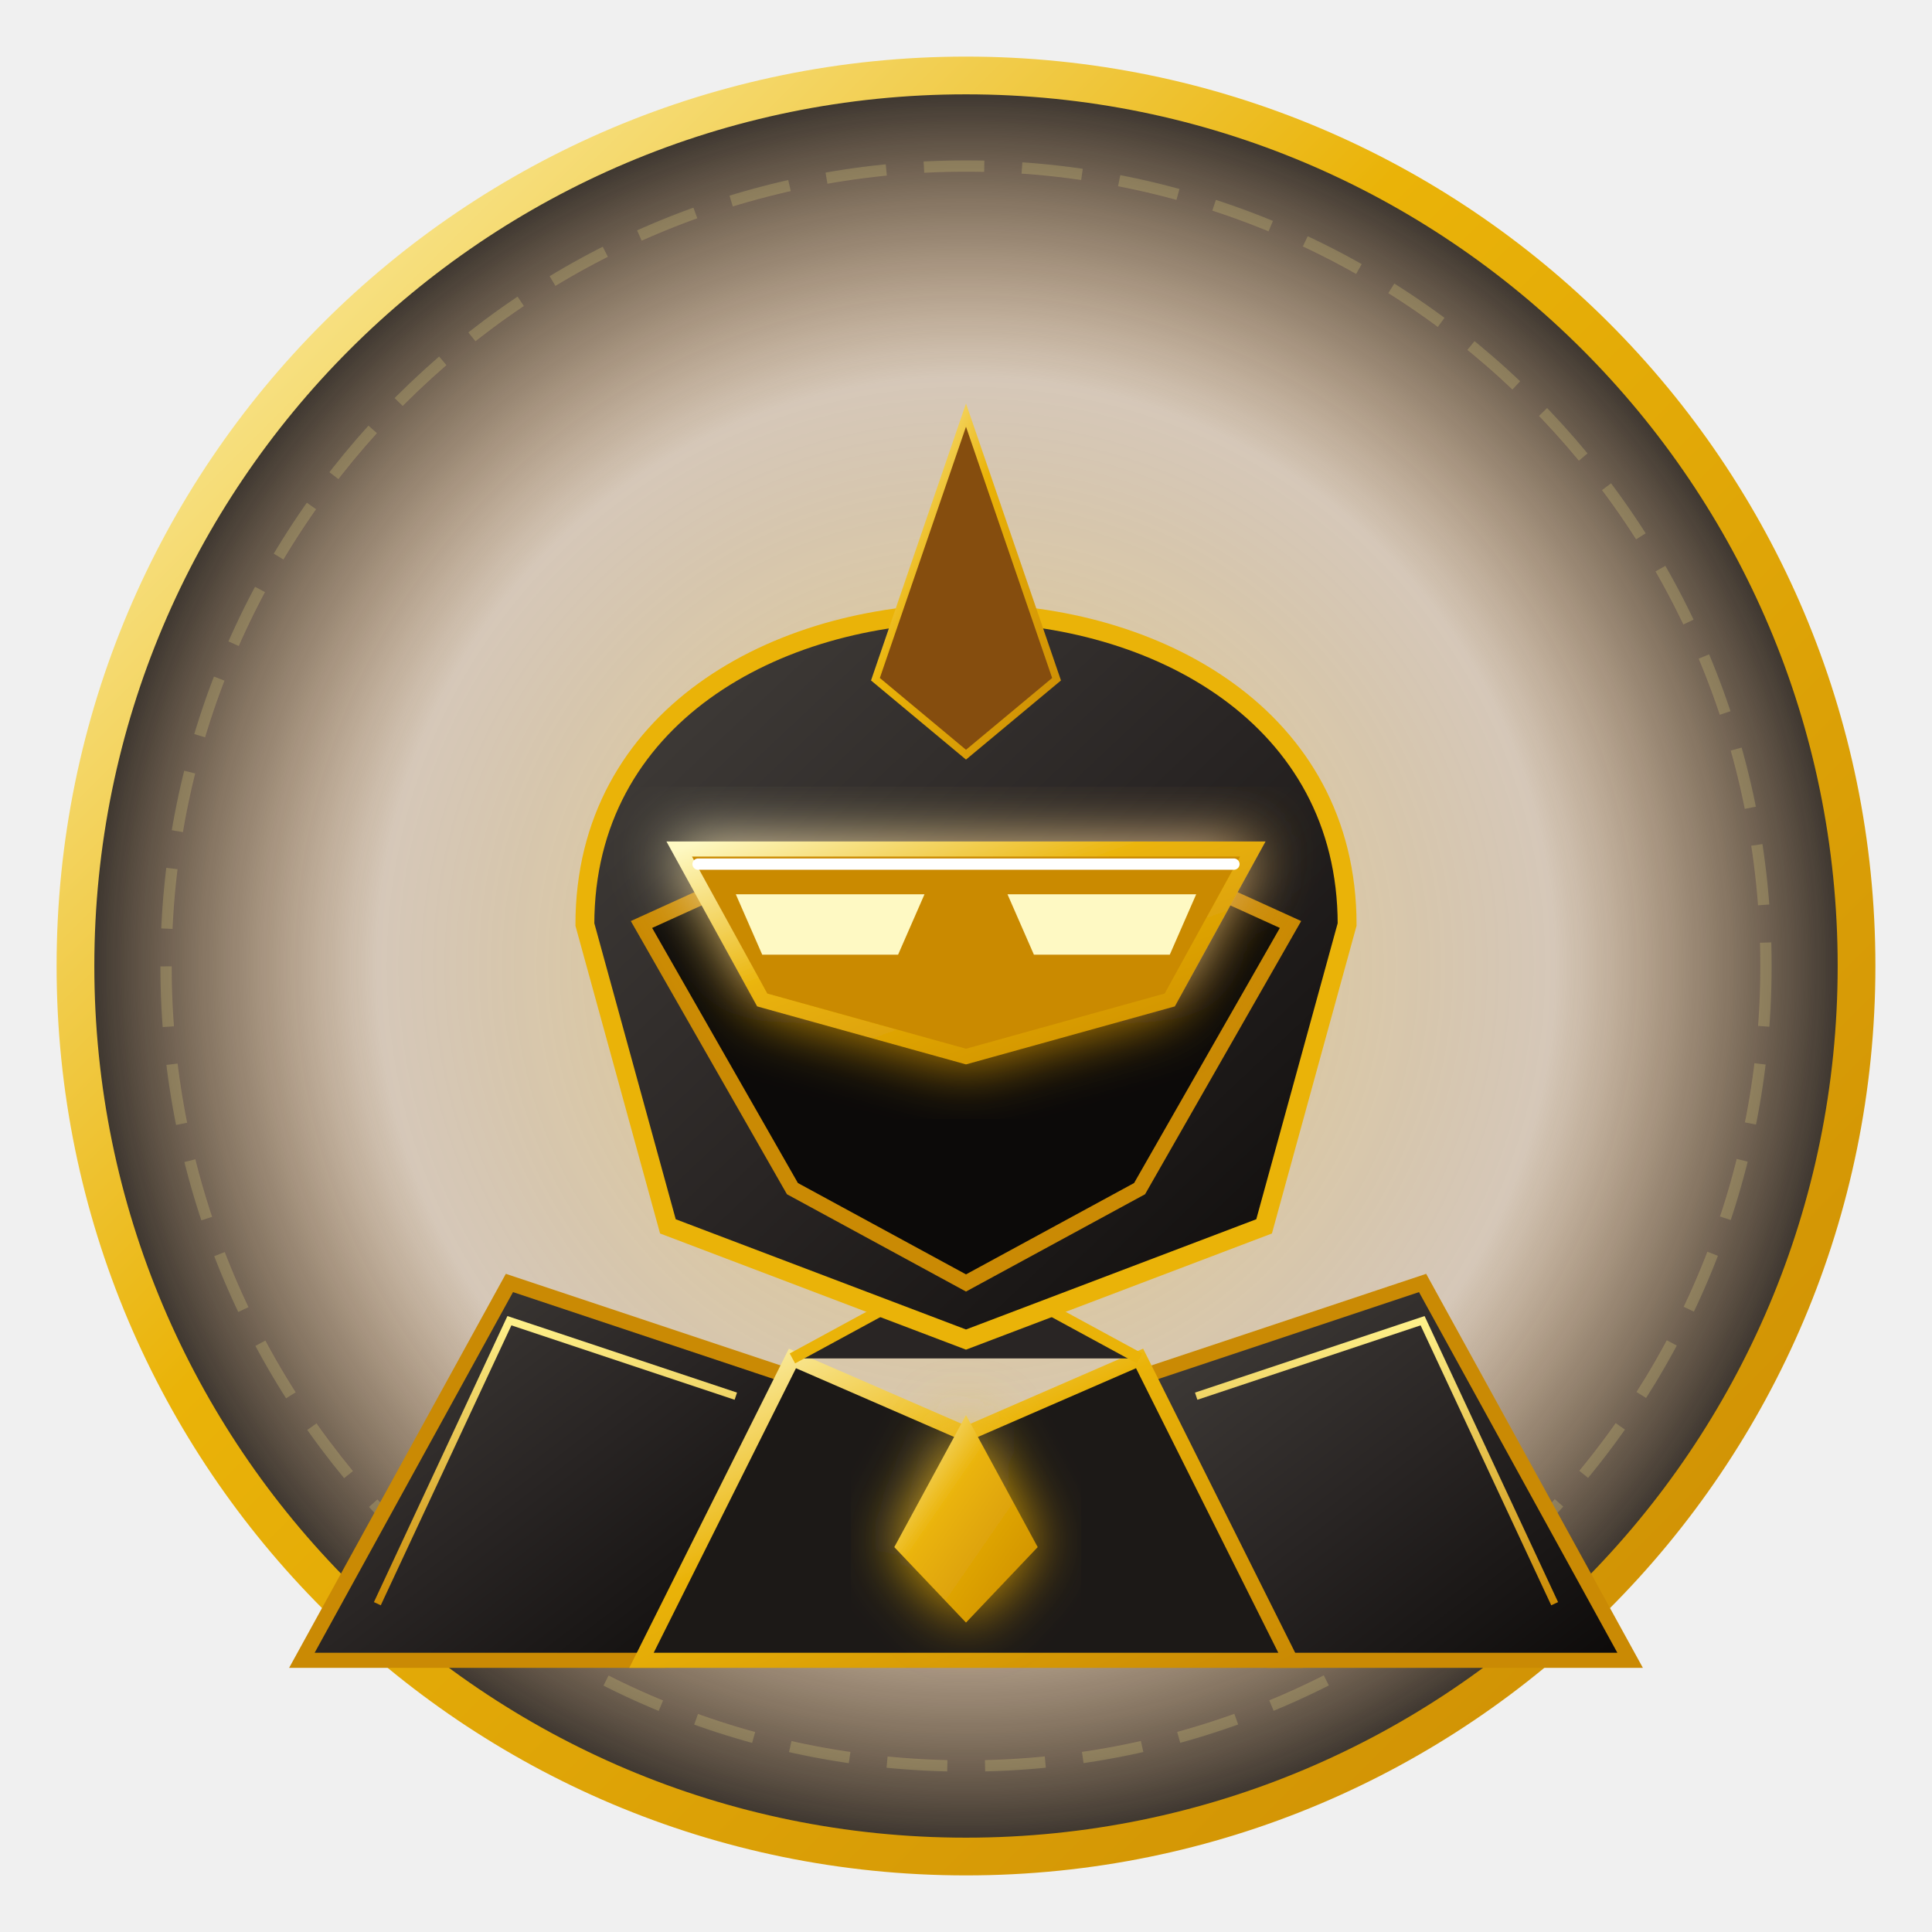
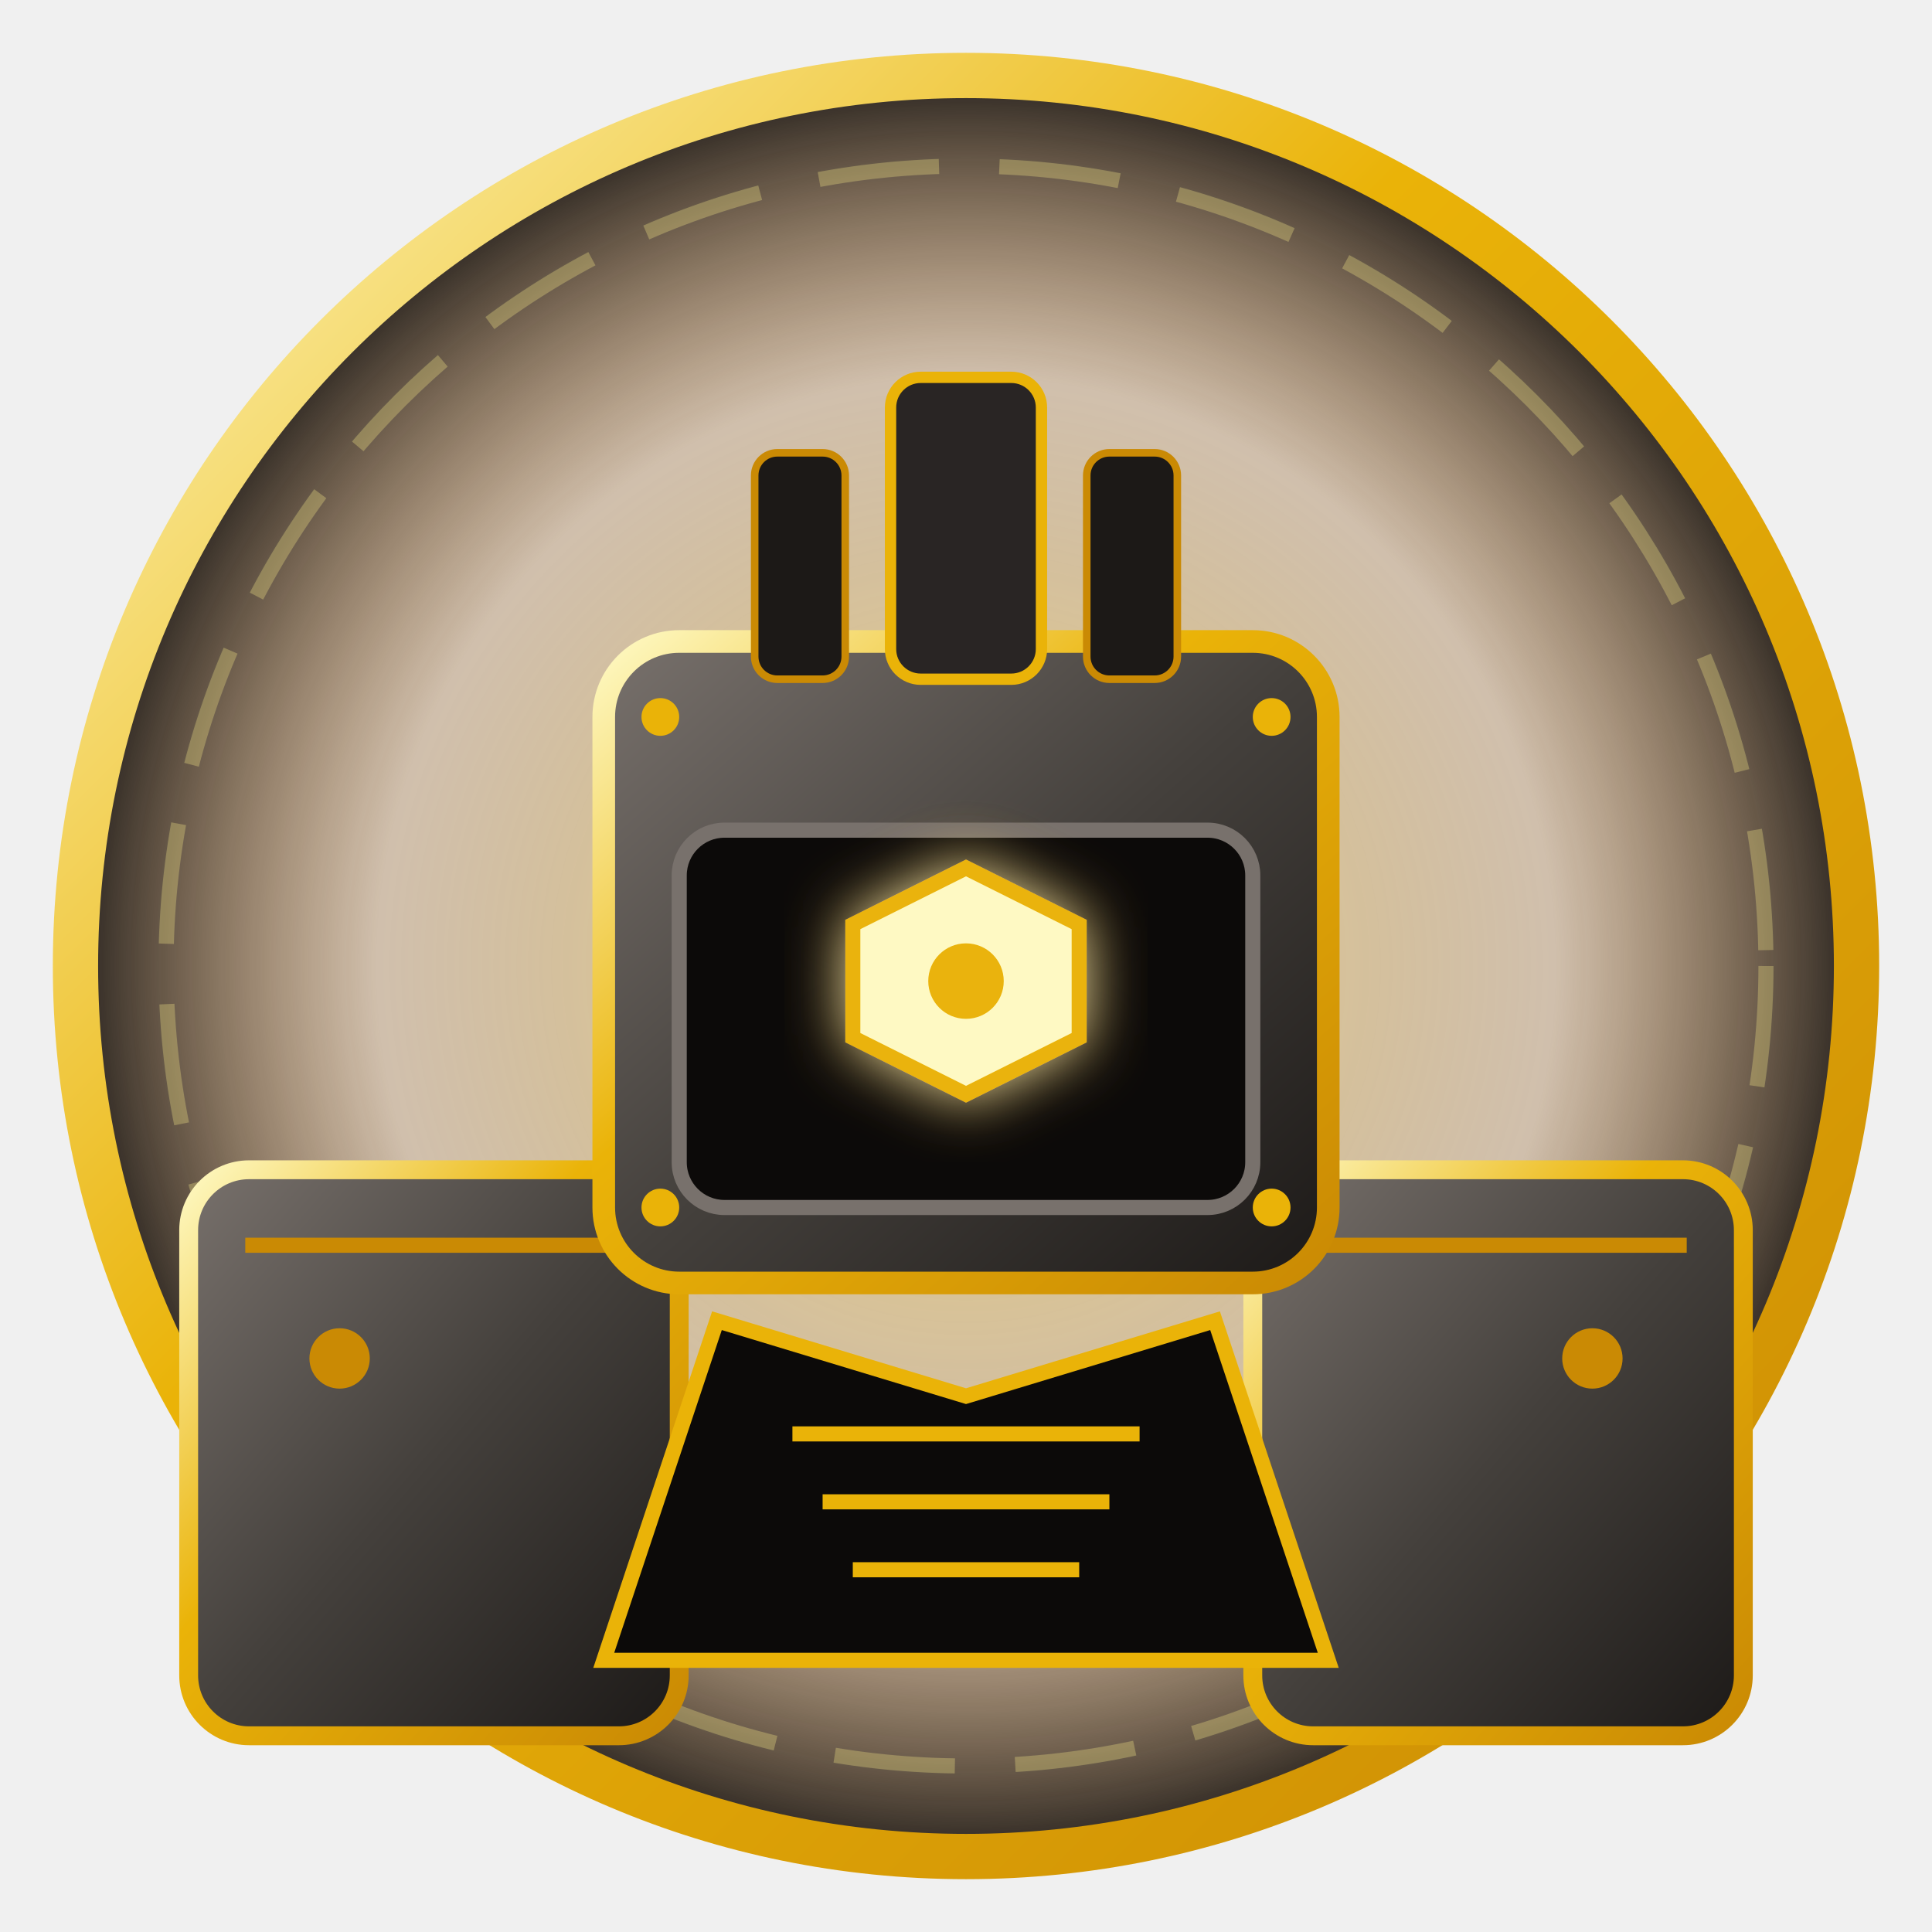
<svg xmlns="http://www.w3.org/2000/svg" viewBox="0 0 512 512" width="100%" height="100%">
  <defs>
    <radialGradient id="titBg" cx="50%" cy="50%" r="50%">
-       <stop offset="0%" stop-color="#eab308" stop-opacity="0.45" />
-       <stop offset="65%" stop-color="#854d0e" stop-opacity="0.25" />
-       <stop offset="100%" stop-color="#1c1917" stop-opacity="0.95" />
+       <stop offset="0%" stop-color="#eab308" stop-opacity="0.5" />
+       <stop offset="65%" stop-color="#854d0e" stop-opacity="0.3" />
+       <stop offset="100%" stop-color="#1c1917" stop-opacity="0.98" />
    </radialGradient>
-     <linearGradient id="titArmor" x1="0%" y1="0%" x2="100%" y2="100%">
-       <stop offset="0%" stop-color="#44403c" />
-       <stop offset="50%" stop-color="#292524" />
-       <stop offset="100%" stop-color="#0c0a09" />
-     </linearGradient>
-     <linearGradient id="titHighlight" x1="0%" y1="0%" x2="0%" y2="100%">
-       <stop offset="0%" stop-color="#fef08a" />
-       <stop offset="100%" stop-color="#ca8a04" opacity="0.1" />
+     <linearGradient id="titPlate" x1="0%" y1="0%" x2="100%" y2="100%">
+       <stop offset="0%" stop-color="#78716c" />
+       <stop offset="50%" stop-color="#44403c" />
+       <stop offset="100%" stop-color="#1c1917" />
    </linearGradient>
    <linearGradient id="titYellowGlow" x1="0%" y1="0%" x2="100%" y2="100%">
      <stop offset="0%" stop-color="#fef9c3" />
      <stop offset="40%" stop-color="#eab308" />
      <stop offset="100%" stop-color="#ca8a04" />
    </linearGradient>
    <filter id="titGlow" x="-30%" y="-30%" width="160%" height="160%">
      <feGaussianBlur stdDeviation="8" result="blur" />
      <feComposite in="SourceGraphic" in2="blur" operator="over" />
    </filter>
  </defs>
-   <circle cx="256" cy="256" r="236" fill="url(#titBg)" stroke="url(#titYellowGlow)" stroke-width="10" />
-   <circle cx="256" cy="256" r="212" fill="none" stroke="#fef08a" stroke-opacity="0.2" stroke-width="3" stroke-dasharray="16 10" />
+   <circle cx="256" cy="256" r="236" fill="url(#titBg)" stroke="url(#titYellowGlow)" stroke-width="12" />
+   <circle cx="256" cy="256" r="212" fill="none" stroke="#fef08a" stroke-opacity="0.3" stroke-width="4" stroke-dasharray="32 16" />
  <g>
-     <path d="M 80 440 L 135 340 L 210 365 L 175 440 Z" fill="url(#titArmor)" stroke="#ca8a04" stroke-width="4" />
-     <path d="M 100 425 L 135 350 L 195 370" fill="none" stroke="url(#titHighlight)" stroke-width="2" />
-     <path d="M 432 440 L 377 340 L 302 365 L 337 440 Z" fill="url(#titArmor)" stroke="#ca8a04" stroke-width="4" />
-     <path d="M 412 425 L 377 350 L 317 370" fill="none" stroke="url(#titHighlight)" stroke-width="2" />
-     <path d="M 170 440 L 210 360 L 256 380 L 302 360 L 342 440 Z" fill="#1c1917" stroke="url(#titYellowGlow)" stroke-width="4" />
-     <polygon points="256,375 275,410 256,430 237,410" fill="url(#titYellowGlow)" filter="url(#titGlow)" />
-     <path d="M 210 360 L 256 335 L 302 360" fill="#292524" stroke="#eab308" stroke-width="3" />
+     <rect x="50" y="310" width="130" height="150" rx="16" fill="url(#titPlate)" stroke="url(#titYellowGlow)" stroke-width="5" />
+     <path d="M 65 330 L 165 330" stroke="#ca8a04" stroke-width="4" />
+     <circle cx="90" cy="360" r="8" fill="#ca8a04" />
+     <rect x="332" y="310" width="130" height="150" rx="16" fill="url(#titPlate)" stroke="url(#titYellowGlow)" stroke-width="5" />
+     <path d="M 347 330 L 447 330" stroke="#ca8a04" stroke-width="4" />
+     <circle cx="422" cy="360" r="8" fill="#ca8a04" />
+     <path d="M 160 440 L 190 350 L 256 370 L 322 350 L 352 440 Z" fill="#0c0a09" stroke="#eab308" stroke-width="4" />
+     <line x1="210" y1="380" x2="302" y2="380" stroke="#eab308" stroke-width="4" />
+     <line x1="218" y1="398" x2="294" y2="398" stroke="#eab308" stroke-width="4" />
+     <line x1="226" y1="416" x2="286" y2="416" stroke="#eab308" stroke-width="4" />
  </g>
-   <path d="M 205 335 L 256 350 L 307 335 L 285 295 L 227 295 Z" fill="#0c0a09" stroke="#eab308" stroke-width="3" />
  <g>
-     <path d="M 155 245 C 155 135, 357 135, 357 245 L 335 325 L 256 355 L 177 325 Z" fill="url(#titArmor)" stroke="#eab308" stroke-width="5" />
-     <path d="M 256 110 L 280 180 L 256 200 L 232 180 Z" fill="#854d0e" stroke="url(#titYellowGlow)" stroke-width="2" />
-     <path d="M 170 245 L 210 315 L 256 340 L 302 315 L 342 245 L 320 235 L 256 245 L 192 235 Z" fill="#0c0a09" stroke="#ca8a04" stroke-width="4" />
+     <rect x="160" y="170" width="192" height="170" rx="20" fill="url(#titPlate)" stroke="url(#titYellowGlow)" stroke-width="6" />
+     <rect x="236" y="100" width="40" height="80" rx="8" fill="#292524" stroke="#eab308" stroke-width="3" />
+     <rect x="200" y="120" width="24" height="60" rx="6" fill="#1c1917" stroke="#ca8a04" stroke-width="2" />
+     <rect x="288" y="120" width="24" height="60" rx="6" fill="#1c1917" stroke="#ca8a04" stroke-width="2" />
+     <rect x="180" y="220" width="152" height="100" rx="12" fill="#0c0a09" stroke="#78716c" stroke-width="4" />
    <g filter="url(#titGlow)">
-       <path d="M 180 225 L 332 225 L 310 265 L 256 280 L 202 265 Z" fill="#ca8a04" stroke="url(#titYellowGlow)" stroke-width="4" />
-       <polygon points="195,237 245,237 238,253 202,253" fill="#fef9c3" />
-       <polygon points="317,237 267,237 274,253 310,253" fill="#fef9c3" />
-       <line x1="185" y1="229" x2="327" y2="229" stroke="#ffffff" stroke-width="3" stroke-linecap="round" />
+       <polygon points="256,230 286,245 286,275 256,290 226,275 226,245" fill="#fef9c3" stroke="#eab308" stroke-width="4" />
+       <circle cx="256" cy="260" r="10" fill="#eab308" />
    </g>
+     <circle cx="175" cy="190" r="5" fill="#eab308" />
+     <circle cx="337" cy="190" r="5" fill="#eab308" />
+     <circle cx="175" cy="320" r="5" fill="#eab308" />
+     <circle cx="337" cy="320" r="5" fill="#eab308" />
  </g>
</svg>
